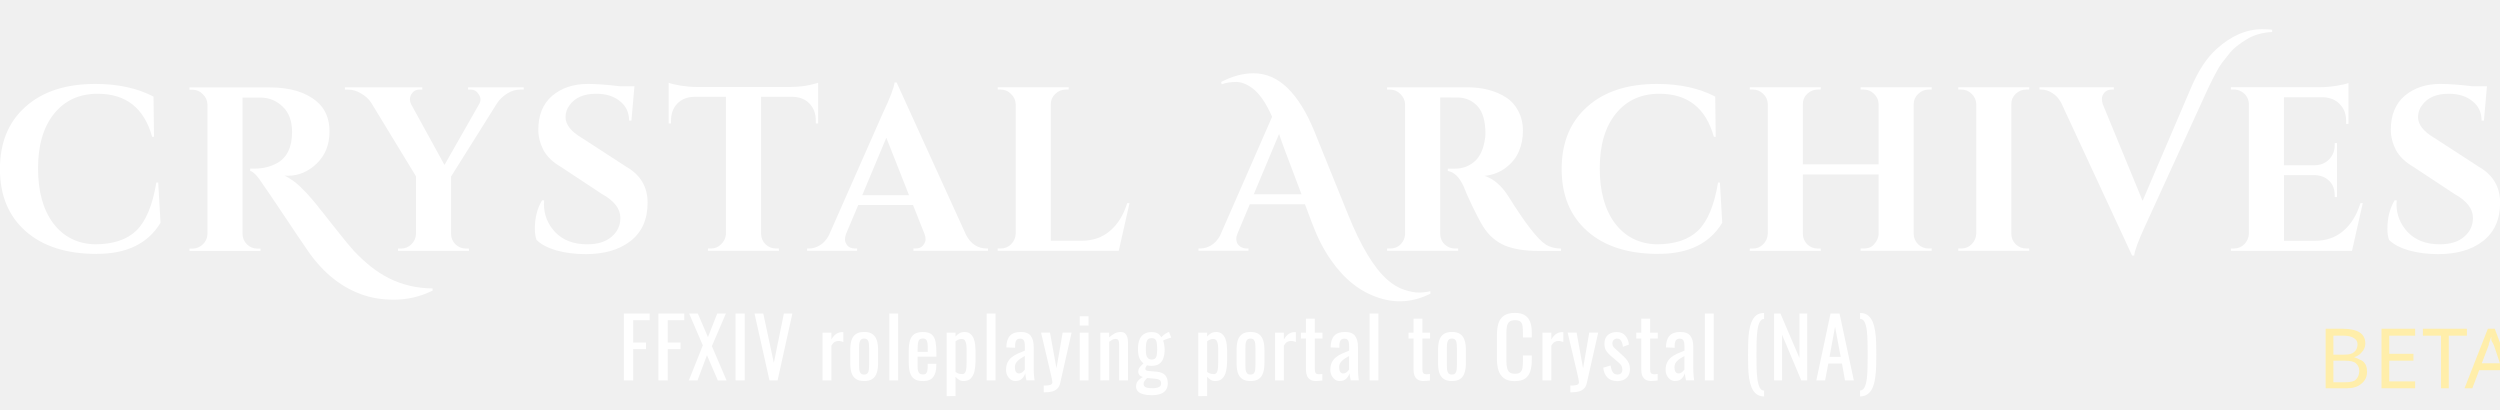
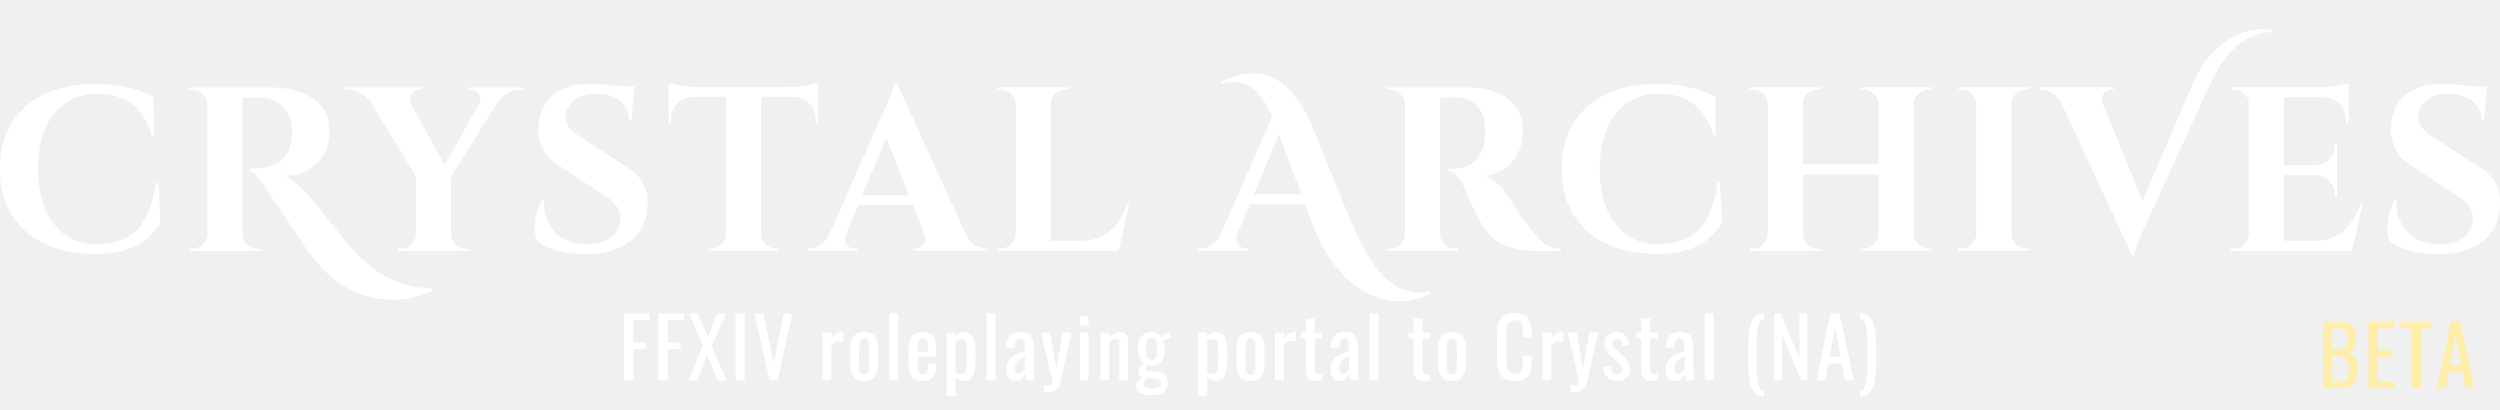
<svg xmlns="http://www.w3.org/2000/svg" width="171.11" height="28.027" viewBox="0 0 45.271 7.415" version="1.1" id="svg5">
  <defs id="defs2" />
  <g id="layer1" transform="translate(-48.04912,-50.47336)">
    <g aria-label="cRystal ArchiVes" id="text2630" style="font-size:4.233px;line-height:1.25;font-family:'Cinzel Decorative';-inkscape-font-specification:'Cinzel Decorative';letter-spacing:0.13px;fill:#ffffff;stroke-width:0.265" transform="translate(0,0.5291441)">
      <path d="m 49.797,54.542 q -0.817,0 -1.283,-0.411 -0.466,-0.411 -0.466,-1.126 0,-0.715 0.461,-1.126 0.461,-0.415 1.266,-0.415 0.614,0 1.054,0.229 l 0.009,0.728 h -0.034 q -0.216,-0.779 -0.986,-0.779 -0.5,0 -0.792,0.364 -0.288,0.36 -0.288,0.986 0,0.627 0.275,0.995 0.279,0.368 0.754,0.381 0.491,0 0.749,-0.246 0.262,-0.254 0.364,-0.872 h 0.034 l 0.042,0.728 q -0.343,0.567 -1.16,0.563 z" style="font-weight:bold" id="path1334" />
      <path d="m 55.883,55.206 q -0.33,0.165 -0.703,0.165 -0.33,0 -0.601,-0.102 -0.584,-0.216 -0.995,-0.842 -0.106,-0.152 -0.394,-0.584 -0.288,-0.432 -0.373,-0.55 -0.148,-0.233 -0.237,-0.254 v -0.042 q 0.004,0 0.009,0 0.009,0 0.017,0 0.009,0 0.017,0 0.009,0 0.021,0 0.013,0 0.021,0 0.216,0 0.398,-0.097 0.275,-0.152 0.275,-0.563 0,-0.301 -0.169,-0.461 -0.169,-0.165 -0.406,-0.165 h -0.322 v 2.468 q 0,0.11 0.08,0.191 0.08,0.076 0.191,0.076 h 0.055 v 0.042 h -1.287 v -0.042 h 0.055 q 0.106,0 0.186,-0.076 0.08,-0.076 0.085,-0.186 v -2.349 q -0.004,-0.11 -0.085,-0.186 -0.076,-0.08 -0.186,-0.08 h -0.055 v -0.042 h 1.452 q 0.546,0 0.847,0.25 0.237,0.195 0.237,0.55 0,0.356 -0.233,0.58 -0.229,0.22 -0.525,0.22 -0.025,0 -0.055,-0.004 0.174,0.093 0.288,0.207 0.119,0.114 0.203,0.216 0.089,0.102 0.148,0.182 0.064,0.076 0.165,0.207 0.102,0.127 0.212,0.267 0.11,0.14 0.241,0.288 0.135,0.144 0.296,0.275 0.165,0.131 0.334,0.216 0.36,0.182 0.792,0.186 z" style="font-weight:bold" id="path1336" />
      <path d="m 57.533,51.566 h -0.059 q -0.127,0 -0.241,0.072 -0.114,0.072 -0.182,0.174 l -0.834,1.329 v 1.037 q 0,0.11 0.08,0.191 0.08,0.076 0.191,0.076 h 0.051 l 0.004,0.042 h -1.287 v -0.042 h 0.055 q 0.11,0 0.186,-0.076 0.08,-0.076 0.085,-0.186 v -1.046 l -0.809,-1.329 q -0.064,-0.102 -0.182,-0.169 -0.114,-0.072 -0.237,-0.072 h -0.059 v -0.042 h 1.401 v 0.042 h -0.055 q -0.093,0 -0.144,0.085 -0.025,0.047 -0.025,0.093 0,0.042 0.021,0.085 l 0.605,1.101 0.627,-1.101 q 0.025,-0.042 0.025,-0.085 0,-0.047 -0.03,-0.089 -0.051,-0.089 -0.144,-0.089 h -0.051 v -0.042 h 1.008 z" style="font-weight:bold" id="path1338" />
      <path d="m 57.734,54.093 q 0,-0.305 0.131,-0.521 h 0.038 q -0.004,0.034 -0.004,0.068 0,0.292 0.207,0.512 0.212,0.216 0.576,0.216 0.284,0 0.44,-0.135 0.161,-0.135 0.161,-0.343 0,-0.25 -0.339,-0.436 l -0.737,-0.487 q -0.22,-0.127 -0.317,-0.305 -0.093,-0.182 -0.093,-0.368 0,-0.398 0.25,-0.614 0.254,-0.216 0.648,-0.216 0.233,0 0.576,0.042 h 0.267 l -0.055,0.622 h -0.042 q 0,-0.22 -0.165,-0.351 -0.161,-0.135 -0.432,-0.135 -0.33,0 -0.478,0.203 -0.076,0.097 -0.076,0.22 0,0.203 0.296,0.377 l 0.809,0.525 q 0.381,0.22 0.381,0.648 0,0.453 -0.309,0.694 -0.305,0.237 -0.813,0.237 -0.288,0 -0.533,-0.068 -0.241,-0.072 -0.356,-0.19 -0.03,-0.08 -0.03,-0.195 z" style="font-weight:bold" id="path1340" />
      <path d="m 61.831,51.697 v 2.485 q 0.004,0.11 0.08,0.186 0.08,0.076 0.19,0.076 h 0.051 l 0.004,0.042 h -1.287 v -0.042 h 0.055 q 0.106,0 0.182,-0.076 0.08,-0.076 0.089,-0.182 v -2.489 h -0.572 q -0.195,0.004 -0.309,0.123 -0.114,0.119 -0.114,0.309 v 0.051 h -0.042 v -0.737 q 0.059,0.025 0.212,0.051 0.157,0.025 0.288,0.025 h 1.706 q 0.207,-0.004 0.339,-0.034 0.131,-0.03 0.161,-0.042 v 0.737 h -0.042 v -0.051 q 0,-0.191 -0.114,-0.309 -0.114,-0.119 -0.309,-0.123 z" style="font-weight:bold" id="path1342" />
      <path d="m 65.902,54.444 h 0.038 v 0.042 h -1.35 v -0.042 h 0.038 q 0.093,0 0.135,-0.055 0.047,-0.059 0.047,-0.11 0,-0.051 -0.021,-0.102 l -0.207,-0.521 h -0.991 l -0.22,0.521 q -0.021,0.055 -0.021,0.106 0,0.047 0.042,0.106 0.047,0.055 0.144,0.055 h 0.034 v 0.042 h -0.906 v -0.042 h 0.038 q 0.097,0 0.195,-0.059 0.097,-0.059 0.161,-0.178 l 0.978,-2.214 q 0.199,-0.419 0.212,-0.555 h 0.038 l 1.257,2.76 q 0.064,0.123 0.161,0.186 0.097,0.059 0.199,0.059 z m -2.239,-0.965 h 0.847 l -0.411,-1.041 z" style="font-weight:bold" id="path1344" />
      <path d="m 66.171,54.444 q 0.11,0 0.186,-0.076 0.08,-0.08 0.085,-0.191 v -2.345 q -0.004,-0.11 -0.085,-0.186 -0.076,-0.08 -0.186,-0.08 h -0.055 v -0.042 h 1.287 l -0.004,0.042 h -0.051 q -0.11,0 -0.191,0.08 -0.08,0.076 -0.08,0.186 v 2.472 h 0.555 q 0.309,0 0.516,-0.178 0.212,-0.178 0.313,-0.504 h 0.042 l -0.195,0.864 h -2.193 v -0.042 z" style="font-weight:bold" id="path1346" />
      <path d="m 73.953,55.261 q -0.461,0.233 -0.936,0.076 -0.504,-0.161 -0.868,-0.686 -0.195,-0.279 -0.334,-0.648 l -0.135,-0.36 h -0.999 l -0.224,0.533 q -0.021,0.055 -0.021,0.089 0,0.034 0.013,0.076 0.017,0.038 0.064,0.072 0.051,0.03 0.11,0.03 h 0.034 v 0.042 h -0.906 v -0.042 h 0.038 q 0.097,0 0.191,-0.055 0.097,-0.059 0.161,-0.174 l 0.944,-2.155 q -0.165,-0.373 -0.351,-0.512 -0.157,-0.119 -0.301,-0.119 -0.14,0 -0.262,0.042 l -0.009,-0.042 q 0.305,-0.157 0.584,-0.157 0.347,0 0.622,0.271 0.271,0.267 0.478,0.77 l 0.614,1.516 q 0.347,0.859 0.711,1.181 0.148,0.131 0.305,0.182 0.157,0.051 0.262,0.051 0.11,0 0.212,-0.025 z m -3.2,-1.799 h 0.864 l -0.296,-0.783 q -0.021,-0.059 -0.059,-0.161 -0.038,-0.106 -0.051,-0.148 z" style="font-weight:bold" id="path1348" />
      <path d="m 74.324,51.709 h -0.182 q -0.009,0 -0.013,0 v 2.468 q 0.004,0.157 0.135,0.233 0.064,0.034 0.135,0.034 h 0.055 v 0.042 h -1.287 v -0.042 h 0.055 q 0.152,0 0.233,-0.131 0.034,-0.059 0.038,-0.131 v -2.349 q -0.004,-0.11 -0.085,-0.186 -0.076,-0.08 -0.186,-0.08 h -0.055 v -0.042 h 1.452 q 0.411,0 0.694,0.178 0.144,0.089 0.229,0.25 0.085,0.157 0.085,0.36 0,0.199 -0.072,0.368 -0.068,0.169 -0.233,0.296 -0.161,0.127 -0.389,0.152 0.246,0.08 0.432,0.373 0.457,0.732 0.677,0.872 0.11,0.068 0.275,0.072 v 0.042 h -0.415 q -0.36,0 -0.601,-0.097 -0.241,-0.102 -0.394,-0.343 -0.076,-0.123 -0.195,-0.368 -0.119,-0.25 -0.157,-0.356 -0.114,-0.254 -0.288,-0.284 v -0.042 h 0.131 q 0.191,0 0.334,-0.114 0.148,-0.114 0.199,-0.373 0.017,-0.089 0.017,-0.14 0,-0.347 -0.14,-0.5 -0.14,-0.157 -0.36,-0.161 -0.042,0 -0.127,0 z" style="font-weight:bold" id="path1350" />
      <path d="m 78.077,54.542 q -0.817,0 -1.283,-0.411 -0.466,-0.411 -0.466,-1.126 0,-0.715 0.461,-1.126 0.461,-0.415 1.266,-0.415 0.614,0 1.054,0.229 l 0.009,0.728 h -0.034 q -0.216,-0.779 -0.986,-0.779 -0.5,0 -0.792,0.364 -0.288,0.36 -0.288,0.986 0,0.627 0.275,0.995 0.279,0.368 0.754,0.381 0.491,0 0.749,-0.246 0.262,-0.254 0.364,-0.872 h 0.034 l 0.042,0.728 q -0.343,0.567 -1.16,0.563 z" style="font-weight:bold" id="path1352" />
      <path d="m 81.797,54.444 q 0.11,0 0.169,-0.055 0.097,-0.097 0.102,-0.207 v -1.079 h -1.372 v 1.075 q 0,0.11 0.08,0.191 0.08,0.076 0.191,0.076 h 0.051 l 0.004,0.042 H 79.735 v -0.042 h 0.055 q 0.11,0 0.186,-0.076 0.08,-0.08 0.085,-0.191 V 51.828 q -0.004,-0.11 -0.085,-0.186 -0.076,-0.076 -0.186,-0.076 h -0.055 v -0.042 h 1.287 l -0.004,0.042 h -0.051 q -0.11,0 -0.191,0.076 -0.08,0.076 -0.08,0.186 v 1.092 h 1.372 V 51.828 q -0.004,-0.11 -0.085,-0.186 -0.076,-0.076 -0.186,-0.076 h -0.055 v -0.042 H 83.029 v 0.042 h -0.055 q -0.11,0 -0.191,0.08 -0.08,0.076 -0.08,0.186 v 2.345 q 0,0.11 0.08,0.191 0.08,0.076 0.191,0.076 h 0.055 v 0.042 h -1.287 v -0.042 z" style="font-weight:bold" id="path1354" />
      <path d="m 83.565,54.444 q 0.11,0 0.186,-0.076 0.08,-0.08 0.085,-0.191 v -2.349 q -0.004,-0.11 -0.085,-0.186 -0.076,-0.076 -0.186,-0.076 h -0.055 v -0.042 h 1.287 l -0.004,0.042 h -0.051 q -0.11,0 -0.191,0.076 -0.08,0.076 -0.08,0.186 v 2.349 q 0,0.11 0.08,0.191 0.08,0.076 0.191,0.076 h 0.051 l 0.004,0.042 h -1.287 v -0.042 z" style="font-weight:bold" id="path1356" />
      <path d="m 89.016,50.473 q 0.106,0 0.178,0.009 v 0.042 q -0.262,0.013 -0.453,0.127 -0.216,0.131 -0.309,0.246 -0.089,0.11 -0.144,0.182 -0.051,0.068 -0.102,0.165 -0.08,0.148 -0.148,0.292 l -1.135,2.481 q -0.195,0.419 -0.207,0.555 h -0.038 l -1.283,-2.764 q -0.064,-0.119 -0.161,-0.178 -0.097,-0.064 -0.199,-0.064 h -0.034 v -0.042 h 1.346 v 0.042 h -0.034 q -0.093,0 -0.14,0.059 -0.042,0.055 -0.042,0.106 0,0.051 0.017,0.102 l 0.72,1.748 0.876,-2.045 q 0.199,-0.47 0.466,-0.707 0.394,-0.356 0.825,-0.356 z" style="font-weight:bold" id="path1358" />
      <path d="m 88.502,54.444 q 0.11,0 0.186,-0.076 0.08,-0.08 0.085,-0.191 v -2.358 q -0.013,-0.148 -0.14,-0.22 -0.064,-0.034 -0.131,-0.034 h -0.055 v -0.042 h 1.621 q 0.131,0 0.288,-0.025 0.157,-0.025 0.22,-0.051 v 0.741 h -0.042 v -0.051 q 0,-0.191 -0.114,-0.305 -0.11,-0.119 -0.301,-0.127 h -0.711 v 1.232 h 0.559 q 0.157,-0.004 0.258,-0.106 0.102,-0.106 0.102,-0.258 v -0.038 h 0.042 v 0.978 h -0.042 v -0.034 q 0,-0.212 -0.169,-0.313 -0.085,-0.047 -0.186,-0.051 h -0.563 v 1.19 h 0.555 q 0.309,0 0.516,-0.178 0.212,-0.178 0.313,-0.504 h 0.042 l -0.195,0.864 h -2.193 v -0.042 z" style="font-weight:bold" id="path1360" />
      <path d="m 91.281,54.093 q 0,-0.305 0.131,-0.521 h 0.038 q -0.004,0.034 -0.004,0.068 0,0.292 0.207,0.512 0.212,0.216 0.576,0.216 0.284,0 0.44,-0.135 0.161,-0.135 0.161,-0.343 0,-0.25 -0.339,-0.436 l -0.737,-0.487 q -0.22,-0.127 -0.318,-0.305 -0.093,-0.182 -0.093,-0.368 0,-0.398 0.25,-0.614 0.254,-0.216 0.648,-0.216 0.233,0 0.576,0.042 h 0.267 l -0.055,0.622 h -0.042 q 0,-0.22 -0.165,-0.351 -0.161,-0.135 -0.432,-0.135 -0.33,0 -0.478,0.203 -0.076,0.097 -0.076,0.22 0,0.203 0.296,0.377 l 0.809,0.525 q 0.381,0.22 0.381,0.648 0,0.453 -0.309,0.694 -0.305,0.237 -0.813,0.237 -0.288,0 -0.533,-0.068 -0.241,-0.072 -0.356,-0.19 -0.03,-0.08 -0.03,-0.195 z" style="font-weight:bold" id="path1362" />
    </g>
    <g aria-label="FFXIV roleplaying portal to Crystal (NA)" id="text92731" style="font-weight:bold;font-size:1.496px;line-height:1.25;font-family:'Roboto Condensed';-inkscape-font-specification:'Roboto Condensed,  Bold';letter-spacing:0.041px;fill:#ffffff;stroke-width:0.093" transform="translate(0,0.2923912)">
      <path d="m 59.346,57.069 v -1.211 h 0.468 v 0.121 h -0.299 v 0.404 h 0.232 v 0.12 h -0.232 v 0.567 z" style="font-weight:normal;font-family:Oswald;-inkscape-font-specification:Oswald" id="path1263" />
      <path d="M 59.972,57.069 V 55.858 H 60.44 v 0.121 h -0.299 v 0.404 h 0.232 v 0.12 h -0.232 v 0.567 z" style="font-weight:normal;font-family:Oswald;-inkscape-font-specification:Oswald" id="path1265" />
      <path d="m 60.523,57.069 0.253,-0.634 -0.248,-0.577 h 0.157 l 0.184,0.428 0.168,-0.428 h 0.157 l -0.254,0.591 0.266,0.621 H 61.048 L 60.851,56.613 60.68,57.069 Z" style="font-weight:normal;font-family:Oswald;-inkscape-font-specification:Oswald" id="path1267" />
      <path d="m 61.369,57.069 v -1.211 h 0.166 v 1.211 z" style="font-weight:normal;font-family:Oswald;-inkscape-font-specification:Oswald" id="path1269" />
      <path d="m 61.983,57.069 -0.271,-1.211 h 0.159 l 0.191,0.893 0.182,-0.893 h 0.154 l -0.268,1.211 z" style="font-weight:normal;font-family:Oswald;-inkscape-font-specification:Oswald" id="path1271" />
      <path d="m 62.944,57.069 v -0.864 h 0.16 v 0.123 q 0.048,-0.079 0.096,-0.106 0.048,-0.027 0.096,-0.027 0.006,0 0.01,0 0.006,0 0.015,0.002 v 0.176 q -0.018,-0.007 -0.042,-0.012 -0.022,-0.006 -0.046,-0.006 -0.037,0 -0.069,0.018 -0.03,0.016 -0.06,0.066 v 0.631 z" style="font-weight:normal;font-family:Oswald;-inkscape-font-specification:Oswald" id="path1273" />
      <path d="m 63.698,57.081 q -0.096,0 -0.151,-0.039 -0.055,-0.039 -0.079,-0.111 -0.022,-0.072 -0.022,-0.169 v -0.251 q 0,-0.097 0.022,-0.169 0.024,-0.072 0.079,-0.111 0.055,-0.039 0.151,-0.039 0.096,0 0.15,0.039 0.055,0.039 0.078,0.111 0.024,0.072 0.024,0.169 v 0.251 q 0,0.097 -0.024,0.169 -0.022,0.072 -0.078,0.111 -0.054,0.039 -0.15,0.039 z m 0,-0.118 q 0.046,0 0.064,-0.027 0.019,-0.027 0.022,-0.07 0.004,-0.045 0.004,-0.093 V 56.503 q 0,-0.049 -0.004,-0.093 -0.003,-0.043 -0.022,-0.07 -0.018,-0.028 -0.064,-0.028 -0.046,0 -0.066,0.028 -0.019,0.027 -0.024,0.07 -0.003,0.043 -0.003,0.093 v 0.271 q 0,0.048 0.003,0.093 0.004,0.043 0.024,0.07 0.019,0.027 0.066,0.027 z" style="font-weight:normal;font-family:Oswald;-inkscape-font-specification:Oswald" id="path1275" />
      <path d="m 64.153,57.069 v -1.211 h 0.16 v 1.211 z" style="font-weight:normal;font-family:Oswald;-inkscape-font-specification:Oswald" id="path1277" />
      <path d="m 64.761,57.081 q -0.102,0 -0.157,-0.039 -0.055,-0.04 -0.078,-0.117 -0.021,-0.078 -0.021,-0.19 v -0.197 q 0,-0.115 0.022,-0.191 0.022,-0.076 0.078,-0.115 0.057,-0.039 0.156,-0.039 0.109,0 0.16,0.045 0.052,0.045 0.069,0.13 0.016,0.084 0.016,0.202 v 0.07 h -0.341 v 0.173 q 0,0.052 0.009,0.085 0.01,0.033 0.031,0.049 0.022,0.015 0.057,0.015 0.036,0 0.054,-0.016 0.019,-0.018 0.025,-0.049 0.007,-0.033 0.007,-0.076 v -0.052 h 0.156 v 0.033 q 0,0.13 -0.055,0.205 -0.055,0.075 -0.188,0.075 z m -0.096,-0.528 h 0.184 v -0.078 q 0,-0.054 -0.006,-0.09 -0.006,-0.037 -0.025,-0.055 -0.018,-0.019 -0.058,-0.019 -0.039,0 -0.06,0.018 -0.019,0.018 -0.027,0.061 -0.007,0.042 -0.007,0.117 z" style="font-weight:normal;font-family:Oswald;-inkscape-font-specification:Oswald" id="path1279" />
      <path d="m 65.192,57.354 v -1.149 h 0.16 v 0.069 q 0.028,-0.033 0.069,-0.057 0.04,-0.024 0.096,-0.024 0.067,0 0.106,0.036 0.04,0.034 0.06,0.088 0.019,0.052 0.025,0.108 0.006,0.054 0.006,0.093 v 0.209 q 0,0.091 -0.018,0.173 -0.018,0.081 -0.066,0.132 -0.046,0.049 -0.132,0.049 -0.046,0 -0.082,-0.022 -0.036,-0.024 -0.064,-0.054 v 0.348 z m 0.275,-0.398 q 0.042,0 0.06,-0.03 0.018,-0.031 0.022,-0.084 0.004,-0.052 0.004,-0.115 v -0.209 q 0,-0.054 -0.006,-0.099 -0.006,-0.046 -0.025,-0.073 -0.019,-0.027 -0.061,-0.027 -0.031,0 -0.06,0.013 -0.028,0.013 -0.049,0.031 v 0.553 q 0.022,0.016 0.051,0.028 0.028,0.01 0.064,0.01 z" style="font-weight:normal;font-family:Oswald;-inkscape-font-specification:Oswald" id="path1281" />
      <path d="m 65.916,57.069 v -1.211 h 0.16 v 1.211 z" style="font-weight:normal;font-family:Oswald;-inkscape-font-specification:Oswald" id="path1283" />
      <path d="m 66.44,57.081 q -0.051,0 -0.09,-0.028 -0.039,-0.03 -0.061,-0.075 -0.022,-0.046 -0.022,-0.097 0,-0.081 0.027,-0.136 0.027,-0.055 0.073,-0.093 0.048,-0.039 0.109,-0.067 0.063,-0.028 0.132,-0.055 v -0.061 q 0,-0.052 -0.006,-0.087 -0.006,-0.034 -0.025,-0.051 -0.018,-0.018 -0.055,-0.018 -0.033,0 -0.054,0.015 -0.019,0.015 -0.028,0.043 -0.009,0.027 -0.009,0.064 v 0.043 l -0.159,-0.006 q 0.003,-0.144 0.066,-0.211 0.063,-0.069 0.194,-0.069 0.129,0 0.182,0.07 0.054,0.07 0.054,0.203 v 0.395 q 0,0.04 0.002,0.078 0.003,0.037 0.006,0.07 0.004,0.031 0.007,0.06 h -0.147 q -0.004,-0.024 -0.012,-0.06 -0.006,-0.037 -0.009,-0.067 -0.015,0.051 -0.058,0.096 -0.042,0.043 -0.117,0.043 z m 0.063,-0.138 q 0.024,0 0.045,-0.013 0.021,-0.013 0.037,-0.03 0.016,-0.018 0.022,-0.028 v -0.245 q -0.037,0.021 -0.07,0.042 -0.033,0.021 -0.058,0.045 -0.024,0.022 -0.039,0.052 -0.013,0.028 -0.013,0.066 0,0.052 0.019,0.082 0.019,0.03 0.057,0.03 z" style="font-weight:normal;font-family:Oswald;-inkscape-font-specification:Oswald" id="path1285" />
      <path d="m 66.949,57.286 v -0.123 q 0.058,0 0.093,-0.006 0.034,-0.004 0.049,-0.019 0.015,-0.013 0.015,-0.039 0,-0.013 -0.01,-0.06 -0.01,-0.046 -0.022,-0.099 l -0.173,-0.736 h 0.162 l 0.117,0.646 0.112,-0.646 h 0.162 l -0.206,0.912 q -0.013,0.063 -0.049,0.099 -0.036,0.037 -0.093,0.054 -0.055,0.016 -0.135,0.016 z" style="font-weight:normal;font-family:Oswald;-inkscape-font-specification:Oswald" id="path1287" />
      <path d="m 67.601,57.069 v -0.864 h 0.16 v 0.864 z m 0,-0.993 v -0.168 h 0.16 v 0.168 z" style="font-weight:normal;font-family:Oswald;-inkscape-font-specification:Oswald" id="path1289" />
      <path d="m 67.974,57.069 v -0.864 h 0.16 v 0.085 q 0.043,-0.04 0.096,-0.069 0.052,-0.028 0.115,-0.028 0.052,0 0.079,0.027 0.028,0.027 0.039,0.067 0.012,0.04 0.012,0.082 v 0.7 h -0.16 v -0.654 q 0,-0.046 -0.013,-0.072 -0.013,-0.025 -0.055,-0.025 -0.027,0 -0.057,0.016 -0.028,0.015 -0.055,0.037 v 0.697 z" style="font-weight:normal;font-family:Oswald;-inkscape-font-specification:Oswald" id="path1291" />
      <path d="m 68.897,57.337 q -0.078,0 -0.141,-0.016 -0.063,-0.016 -0.099,-0.052 -0.036,-0.036 -0.036,-0.094 0,-0.042 0.018,-0.073 0.018,-0.031 0.046,-0.054 0.028,-0.024 0.06,-0.039 -0.042,-0.012 -0.063,-0.037 -0.021,-0.027 -0.021,-0.055 0,-0.048 0.025,-0.082 0.025,-0.034 0.07,-0.075 -0.049,-0.037 -0.075,-0.096 -0.025,-0.058 -0.025,-0.162 0,-0.102 0.027,-0.169 0.028,-0.069 0.082,-0.103 0.055,-0.036 0.135,-0.036 0.07,0 0.112,0.024 0.043,0.024 0.066,0.072 0.007,-0.012 0.04,-0.04 0.033,-0.03 0.076,-0.049 l 0.024,-0.01 0.04,0.103 q -0.019,0.003 -0.052,0.015 -0.031,0.01 -0.06,0.022 -0.027,0.01 -0.034,0.018 0.01,0.025 0.018,0.073 0.009,0.048 0.009,0.085 0,0.088 -0.022,0.156 -0.022,0.067 -0.075,0.106 -0.051,0.037 -0.142,0.037 -0.019,0 -0.042,-0.003 -0.022,-0.003 -0.04,-0.007 -0.009,0.013 -0.019,0.031 -0.009,0.018 -0.009,0.034 0,0.016 0.016,0.027 0.018,0.009 0.055,0.012 l 0.135,0.012 q 0.102,0.009 0.151,0.061 0.049,0.052 0.049,0.15 0,0.07 -0.033,0.118 -0.033,0.049 -0.1,0.073 -0.066,0.024 -0.168,0.024 z m 0.012,-0.126 q 0.085,0 0.126,-0.021 0.04,-0.019 0.04,-0.064 0,-0.027 -0.01,-0.045 -0.009,-0.018 -0.034,-0.028 -0.025,-0.01 -0.073,-0.015 l -0.136,-0.012 q -0.016,0.016 -0.031,0.033 -0.015,0.016 -0.024,0.034 -0.009,0.019 -0.009,0.04 0,0.039 0.033,0.058 0.033,0.019 0.12,0.019 z m -0.007,-0.519 q 0.034,0 0.054,-0.012 0.021,-0.013 0.031,-0.037 0.01,-0.025 0.013,-0.061 0.004,-0.036 0.004,-0.081 0,-0.045 -0.004,-0.081 -0.003,-0.037 -0.013,-0.063 -0.009,-0.027 -0.03,-0.04 -0.019,-0.013 -0.054,-0.013 -0.033,0 -0.055,0.013 -0.021,0.013 -0.031,0.039 -0.01,0.024 -0.015,0.061 -0.004,0.036 -0.004,0.084 0,0.04 0.003,0.076 0.004,0.034 0.015,0.06 0.012,0.025 0.033,0.04 0.021,0.015 0.054,0.015 z" style="font-weight:normal;font-family:Oswald;-inkscape-font-specification:Oswald" id="path1293" />
      <path d="m 69.748,57.354 v -1.149 h 0.16 v 0.069 q 0.028,-0.033 0.069,-0.057 0.04,-0.024 0.096,-0.024 0.067,0 0.106,0.036 0.04,0.034 0.06,0.088 0.019,0.052 0.025,0.108 0.006,0.054 0.006,0.093 v 0.209 q 0,0.091 -0.018,0.173 -0.018,0.081 -0.066,0.132 -0.046,0.049 -0.132,0.049 -0.046,0 -0.082,-0.022 -0.036,-0.024 -0.064,-0.054 v 0.348 z m 0.275,-0.398 q 0.042,0 0.06,-0.03 0.018,-0.031 0.022,-0.084 0.004,-0.052 0.004,-0.115 v -0.209 q 0,-0.054 -0.006,-0.099 -0.006,-0.046 -0.025,-0.073 -0.019,-0.027 -0.061,-0.027 -0.031,0 -0.06,0.013 -0.028,0.013 -0.049,0.031 v 0.553 q 0.022,0.016 0.051,0.028 0.028,0.01 0.064,0.01 z" style="font-weight:normal;font-family:Oswald;-inkscape-font-specification:Oswald" id="path1295" />
      <path d="m 70.694,57.081 q -0.096,0 -0.151,-0.039 -0.055,-0.039 -0.079,-0.111 -0.022,-0.072 -0.022,-0.169 v -0.251 q 0,-0.097 0.022,-0.169 0.024,-0.072 0.079,-0.111 0.055,-0.039 0.151,-0.039 0.096,0 0.15,0.039 0.055,0.039 0.078,0.111 0.024,0.072 0.024,0.169 v 0.251 q 0,0.097 -0.024,0.169 -0.022,0.072 -0.078,0.111 -0.054,0.039 -0.15,0.039 z m 0,-0.118 q 0.046,0 0.064,-0.027 0.019,-0.027 0.022,-0.07 0.004,-0.045 0.004,-0.093 V 56.503 q 0,-0.049 -0.004,-0.093 -0.003,-0.043 -0.022,-0.07 -0.018,-0.028 -0.064,-0.028 -0.046,0 -0.066,0.028 -0.019,0.027 -0.024,0.07 -0.003,0.043 -0.003,0.093 v 0.271 q 0,0.048 0.003,0.093 0.004,0.043 0.024,0.07 0.019,0.027 0.066,0.027 z" style="font-weight:normal;font-family:Oswald;-inkscape-font-specification:Oswald" id="path1297" />
      <path d="m 71.138,57.069 v -0.864 h 0.16 v 0.123 q 0.048,-0.079 0.096,-0.106 0.048,-0.027 0.096,-0.027 0.006,0 0.01,0 0.006,0 0.015,0.002 v 0.176 q -0.018,-0.007 -0.042,-0.012 -0.022,-0.006 -0.046,-0.006 -0.037,0 -0.069,0.018 -0.03,0.016 -0.06,0.066 v 0.631 z" style="font-weight:normal;font-family:Oswald;-inkscape-font-specification:Oswald" id="path1299" />
      <path d="m 71.885,57.081 q -0.067,0 -0.109,-0.025 -0.04,-0.025 -0.06,-0.072 -0.018,-0.046 -0.018,-0.109 v -0.564 h -0.091 v -0.106 h 0.091 v -0.253 h 0.16 v 0.253 h 0.139 v 0.106 H 71.858 v 0.553 q 0,0.051 0.016,0.073 0.016,0.021 0.063,0.021 0.012,0 0.027,-0.002 0.016,-0.002 0.031,-0.003 v 0.118 q -0.03,0.004 -0.055,0.006 -0.025,0.003 -0.055,0.003 z" style="font-weight:normal;font-family:Oswald;-inkscape-font-specification:Oswald" id="path1301" />
      <path d="m 72.312,57.081 q -0.051,0 -0.09,-0.028 -0.039,-0.03 -0.061,-0.075 -0.022,-0.046 -0.022,-0.097 0,-0.081 0.027,-0.136 0.027,-0.055 0.073,-0.093 0.048,-0.039 0.109,-0.067 0.063,-0.028 0.132,-0.055 v -0.061 q 0,-0.052 -0.006,-0.087 -0.006,-0.034 -0.025,-0.051 -0.018,-0.018 -0.055,-0.018 -0.033,0 -0.054,0.015 -0.019,0.015 -0.028,0.043 -0.009,0.027 -0.009,0.064 v 0.043 l -0.159,-0.006 q 0.003,-0.144 0.066,-0.211 0.063,-0.069 0.194,-0.069 0.129,0 0.182,0.07 0.054,0.07 0.054,0.203 v 0.395 q 0,0.04 0.002,0.078 0.003,0.037 0.006,0.07 0.004,0.031 0.007,0.06 h -0.147 q -0.004,-0.024 -0.012,-0.06 -0.006,-0.037 -0.009,-0.067 -0.015,0.051 -0.058,0.096 -0.042,0.043 -0.117,0.043 z m 0.063,-0.138 q 0.024,0 0.045,-0.013 0.021,-0.013 0.037,-0.03 0.016,-0.018 0.022,-0.028 v -0.245 q -0.037,0.021 -0.07,0.042 -0.033,0.021 -0.058,0.045 -0.024,0.022 -0.039,0.052 -0.013,0.028 -0.013,0.066 0,0.052 0.019,0.082 0.019,0.03 0.057,0.03 z" style="font-weight:normal;font-family:Oswald;-inkscape-font-specification:Oswald" id="path1303" />
      <path d="m 72.85,57.069 v -1.211 h 0.16 v 1.211 z" style="font-weight:normal;font-family:Oswald;-inkscape-font-specification:Oswald" id="path1305" />
      <path d="m 73.833,57.081 q -0.067,0 -0.109,-0.025 -0.04,-0.025 -0.06,-0.072 -0.018,-0.046 -0.018,-0.109 v -0.564 h -0.091 v -0.106 h 0.091 v -0.253 h 0.16 v 0.253 h 0.139 v 0.106 h -0.139 v 0.553 q 0,0.051 0.016,0.073 0.016,0.021 0.063,0.021 0.012,0 0.027,-0.002 0.016,-0.002 0.031,-0.003 v 0.118 q -0.03,0.004 -0.055,0.006 -0.025,0.003 -0.055,0.003 z" style="font-weight:normal;font-family:Oswald;-inkscape-font-specification:Oswald" id="path1307" />
      <path d="m 74.342,57.081 q -0.096,0 -0.151,-0.039 -0.055,-0.039 -0.079,-0.111 -0.022,-0.072 -0.022,-0.169 v -0.251 q 0,-0.097 0.022,-0.169 0.024,-0.072 0.079,-0.111 0.055,-0.039 0.151,-0.039 0.096,0 0.15,0.039 0.055,0.039 0.078,0.111 0.024,0.072 0.024,0.169 v 0.251 q 0,0.097 -0.024,0.169 -0.022,0.072 -0.078,0.111 -0.054,0.039 -0.15,0.039 z m 0,-0.118 q 0.046,0 0.064,-0.027 0.019,-0.027 0.022,-0.07 0.004,-0.045 0.004,-0.093 V 56.503 q 0,-0.049 -0.004,-0.093 -0.003,-0.043 -0.022,-0.07 -0.018,-0.028 -0.064,-0.028 -0.046,0 -0.066,0.028 -0.019,0.027 -0.024,0.07 -0.003,0.043 -0.003,0.093 v 0.271 q 0,0.048 0.003,0.093 0.004,0.043 0.024,0.07 0.019,0.027 0.066,0.027 z" style="font-weight:normal;font-family:Oswald;-inkscape-font-specification:Oswald" id="path1309" />
      <path d="m 75.482,57.083 q -0.129,0 -0.2,-0.054 -0.07,-0.054 -0.099,-0.145 -0.027,-0.091 -0.027,-0.203 V 56.253 q 0,-0.123 0.027,-0.214 0.028,-0.091 0.099,-0.141 0.072,-0.051 0.2,-0.051 0.114,0 0.179,0.042 0.067,0.042 0.096,0.12 0.03,0.078 0.03,0.187 v 0.096 H 75.627 V 56.206 q 0,-0.067 -0.007,-0.118 -0.006,-0.052 -0.036,-0.081 -0.03,-0.028 -0.1,-0.028 -0.072,0 -0.105,0.031 -0.033,0.03 -0.043,0.087 -0.009,0.055 -0.009,0.13 v 0.48 q 0,0.091 0.015,0.145 0.015,0.052 0.049,0.075 0.034,0.022 0.093,0.022 0.069,0 0.099,-0.03 0.03,-0.031 0.037,-0.085 0.007,-0.054 0.007,-0.126 v -0.09 h 0.16 v 0.09 q 0,0.111 -0.027,0.196 -0.027,0.084 -0.093,0.132 -0.066,0.046 -0.185,0.046 z" style="font-weight:normal;font-family:Oswald;-inkscape-font-specification:Oswald" id="path1311" />
      <path d="m 75.981,57.069 v -0.864 h 0.16 v 0.123 q 0.048,-0.079 0.096,-0.106 0.048,-0.027 0.096,-0.027 0.006,0 0.01,0 0.006,0 0.015,0.002 v 0.176 q -0.018,-0.007 -0.042,-0.012 -0.022,-0.006 -0.046,-0.006 -0.037,0 -0.069,0.018 -0.03,0.016 -0.06,0.066 v 0.631 z" style="font-weight:normal;font-family:Oswald;-inkscape-font-specification:Oswald" id="path1313" />
      <path d="m 76.485,57.286 v -0.123 q 0.058,0 0.093,-0.006 0.034,-0.004 0.049,-0.019 0.015,-0.013 0.015,-0.039 0,-0.013 -0.01,-0.06 -0.01,-0.046 -0.022,-0.099 l -0.173,-0.736 h 0.162 l 0.117,0.646 0.112,-0.646 h 0.162 l -0.206,0.912 q -0.013,0.063 -0.049,0.099 -0.036,0.037 -0.093,0.054 -0.055,0.016 -0.135,0.016 z" style="font-weight:normal;font-family:Oswald;-inkscape-font-specification:Oswald" id="path1315" />
      <path d="m 77.326,57.081 q -0.106,0 -0.171,-0.066 -0.064,-0.067 -0.073,-0.176 l 0.133,-0.04 q 0.012,0.082 0.04,0.124 0.028,0.04 0.084,0.04 0.043,0 0.066,-0.024 0.022,-0.025 0.022,-0.067 0,-0.037 -0.016,-0.067 -0.016,-0.03 -0.054,-0.061 l -0.148,-0.127 q -0.045,-0.039 -0.076,-0.087 -0.03,-0.048 -0.03,-0.124 0,-0.069 0.027,-0.115 0.028,-0.048 0.078,-0.072 0.051,-0.025 0.118,-0.025 0.103,0 0.157,0.067 0.055,0.066 0.063,0.16 l -0.108,0.04 q -0.006,-0.045 -0.018,-0.078 -0.012,-0.034 -0.033,-0.052 -0.021,-0.019 -0.055,-0.019 -0.039,0 -0.063,0.027 -0.022,0.025 -0.022,0.061 0,0.022 0.009,0.045 0.01,0.021 0.034,0.042 l 0.153,0.141 q 0.031,0.028 0.058,0.061 0.028,0.033 0.046,0.075 0.018,0.042 0.018,0.097 0,0.073 -0.03,0.123 -0.03,0.049 -0.084,0.075 -0.054,0.024 -0.126,0.024 z" style="font-weight:normal;font-family:Oswald;-inkscape-font-specification:Oswald" id="path1317" />
      <path d="m 77.957,57.081 q -0.067,0 -0.109,-0.025 -0.04,-0.025 -0.06,-0.072 -0.018,-0.046 -0.018,-0.109 v -0.564 h -0.091 v -0.106 h 0.091 v -0.253 h 0.16 v 0.253 h 0.139 v 0.106 H 77.93 v 0.553 q 0,0.051 0.016,0.073 0.016,0.021 0.063,0.021 0.012,0 0.027,-0.002 0.016,-0.002 0.031,-0.003 v 0.118 q -0.03,0.004 -0.055,0.006 -0.025,0.003 -0.055,0.003 z" style="font-weight:normal;font-family:Oswald;-inkscape-font-specification:Oswald" id="path1319" />
      <path d="m 78.384,57.081 q -0.051,0 -0.09,-0.028 -0.039,-0.03 -0.061,-0.075 -0.022,-0.046 -0.022,-0.097 0,-0.081 0.027,-0.136 0.027,-0.055 0.073,-0.093 0.048,-0.039 0.109,-0.067 0.063,-0.028 0.132,-0.055 v -0.061 q 0,-0.052 -0.006,-0.087 -0.006,-0.034 -0.025,-0.051 -0.018,-0.018 -0.055,-0.018 -0.033,0 -0.054,0.015 -0.019,0.015 -0.028,0.043 -0.009,0.027 -0.009,0.064 v 0.043 l -0.159,-0.006 q 0.003,-0.144 0.066,-0.211 0.063,-0.069 0.194,-0.069 0.129,0 0.182,0.07 0.054,0.07 0.054,0.203 v 0.395 q 0,0.04 0.002,0.078 0.003,0.037 0.006,0.07 0.004,0.031 0.007,0.06 h -0.147 q -0.004,-0.024 -0.012,-0.06 -0.006,-0.037 -0.009,-0.067 -0.015,0.051 -0.058,0.096 -0.042,0.043 -0.117,0.043 z m 0.063,-0.138 q 0.024,0 0.045,-0.013 0.021,-0.013 0.037,-0.03 0.016,-0.018 0.022,-0.028 v -0.245 q -0.037,0.021 -0.07,0.042 -0.033,0.021 -0.058,0.045 -0.024,0.022 -0.039,0.052 -0.013,0.028 -0.013,0.066 0,0.052 0.019,0.082 0.019,0.03 0.057,0.03 z" style="font-weight:normal;font-family:Oswald;-inkscape-font-specification:Oswald" id="path1321" />
      <path d="m 78.922,57.069 v -1.211 h 0.16 v 1.211 z" style="font-weight:normal;font-family:Oswald;-inkscape-font-specification:Oswald" id="path1323" />
      <path d="m 79.994,57.36 q -0.085,-0.002 -0.141,-0.045 -0.054,-0.042 -0.085,-0.117 -0.031,-0.075 -0.046,-0.171 -0.013,-0.096 -0.016,-0.205 -0.003,-0.109 -0.003,-0.218 0,-0.111 0.003,-0.218 0.003,-0.109 0.016,-0.205 0.015,-0.097 0.046,-0.172 0.031,-0.075 0.085,-0.118 0.055,-0.043 0.141,-0.043 v 0.108 q -0.052,0.002 -0.081,0.06 -0.028,0.057 -0.04,0.151 -0.012,0.094 -0.015,0.209 -0.002,0.114 -0.002,0.229 0,0.117 0.002,0.232 0.003,0.114 0.015,0.208 0.012,0.094 0.04,0.151 0.028,0.057 0.081,0.058 z" style="font-weight:normal;font-family:Oswald;-inkscape-font-specification:Oswald" id="path1325" />
      <path d="m 80.175,57.069 v -1.211 h 0.115 l 0.344,0.805 v -0.805 h 0.141 v 1.211 h -0.108 l -0.348,-0.827 v 0.827 z" style="font-weight:normal;font-family:Oswald;-inkscape-font-specification:Oswald" id="path1327" />
      <path d="m 80.94,57.069 0.257,-1.211 h 0.163 l 0.259,1.211 h -0.16 l -0.055,-0.305 h -0.247 l -0.058,0.305 z m 0.239,-0.426 h 0.202 l -0.102,-0.546 z" style="font-weight:normal;font-family:Oswald;-inkscape-font-specification:Oswald" id="path1329" />
      <path d="m 81.732,57.36 v -0.108 q 0.054,-0.002 0.082,-0.06 0.028,-0.057 0.04,-0.151 0.012,-0.094 0.013,-0.209 0.003,-0.115 0.003,-0.23 0,-0.117 -0.003,-0.23 -0.002,-0.115 -0.013,-0.208 -0.012,-0.094 -0.04,-0.151 -0.028,-0.057 -0.082,-0.058 V 55.848 q 0.087,0 0.141,0.043 0.055,0.042 0.087,0.117 0.031,0.075 0.045,0.172 0.015,0.096 0.018,0.203 0.003,0.108 0.003,0.218 0,0.111 -0.003,0.22 -0.003,0.108 -0.018,0.205 -0.013,0.097 -0.045,0.172 -0.031,0.075 -0.087,0.117 -0.054,0.043 -0.141,0.045 z" style="font-weight:normal;font-family:Oswald;-inkscape-font-specification:Oswald" id="path1331" />
    </g>
  </g>
-   <text xml:space="preserve" style="font-weight:bold;font-size:1.496px;line-height:1.25;font-family:'Roboto Condensed';-inkscape-font-specification:'Roboto Condensed,  Bold';letter-spacing:0.041px;fill:#ffeeaa;fill-opacity:1;stroke-width:0.093" x="41.971" y="7.028" id="text92731-3">
-     <tspan id="tspan92729" style="font-style:normal;font-variant:normal;font-weight:normal;font-stretch:normal;font-family:Oswald;-inkscape-font-specification:Oswald;fill:#ffeeaa;fill-opacity:1;stroke-width:0.093" x="41.971" y="7.028">BETA</tspan>
-   </text>
+   <g aria-label="BETA" id="text92731-3" style="font-weight:bold;font-size:1.496px;line-height:1.25;font-family:'Roboto Condensed';-inkscape-font-specification:'Roboto Condensed,  Bold';letter-spacing:0.041px;fill:#ffeeaa;stroke-width:0.093">
+     <path d="m 42.065,7.028 v -1.211 h 0.278 q 0.082,0 0.142,0.018 0.061,0.018 0.102,0.055 0.04,0.037 0.06,0.096 0.019,0.057 0.019,0.135 0,0.075 -0.019,0.13 -0.018,0.054 -0.057,0.085 -0.037,0.031 -0.097,0.04 0.073,0.016 0.118,0.057 0.045,0.039 0.066,0.102 0.022,0.061 0.022,0.148 0,0.078 -0.018,0.142 -0.018,0.064 -0.057,0.109 -0.037,0.045 -0.097,0.07 -0.058,0.024 -0.139,0.024 z m 0.169,-0.121 h 0.114 q 0.114,0 0.151,-0.052 0.039,-0.054 0.039,-0.172 0,-0.076 -0.021,-0.127 -0.019,-0.052 -0.064,-0.078 -0.043,-0.027 -0.118,-0.027 h -0.1 z m 0,-0.585 h 0.1 q 0.072,0 0.112,-0.019 0.04,-0.021 0.057,-0.066 0.016,-0.045 0.016,-0.117 0,-0.084 -0.025,-0.121 -0.025,-0.037 -0.079,-0.046 -0.054,-0.01 -0.141,-0.01 h -0.04 z" style="font-weight:normal;font-family:Oswald;-inkscape-font-specification:Oswald" id="path342" />
+     <path d="m 42.89,7.028 v -1.211 h 0.47 v 0.126 h -0.301 v 0.401 h 0.244 v 0.12 h -0.244 v 0.444 h 0.304 v 0.121 z" style="font-weight:normal;font-family:Oswald;-inkscape-font-specification:Oswald" id="path344" />
+     <path d="M 43.673,7.028 V 5.943 H 43.468 V 5.817 h 0.573 v 0.126 h -0.199 v 1.086 z" style="font-weight:normal;font-family:Oswald;-inkscape-font-specification:Oswald" id="path346" />
+     <path d="m 44.13,7.028 0.257,-1.211 h 0.163 l 0.259,1.211 H 44.649 l -0.055,-0.305 h -0.247 l -0.058,0.305 z m 0.239,-0.426 h 0.202 l -0.102,-0.546 z" style="font-weight:normal;font-family:Oswald;-inkscape-font-specification:Oswald" id="path348" />
+   </g>
</svg>
